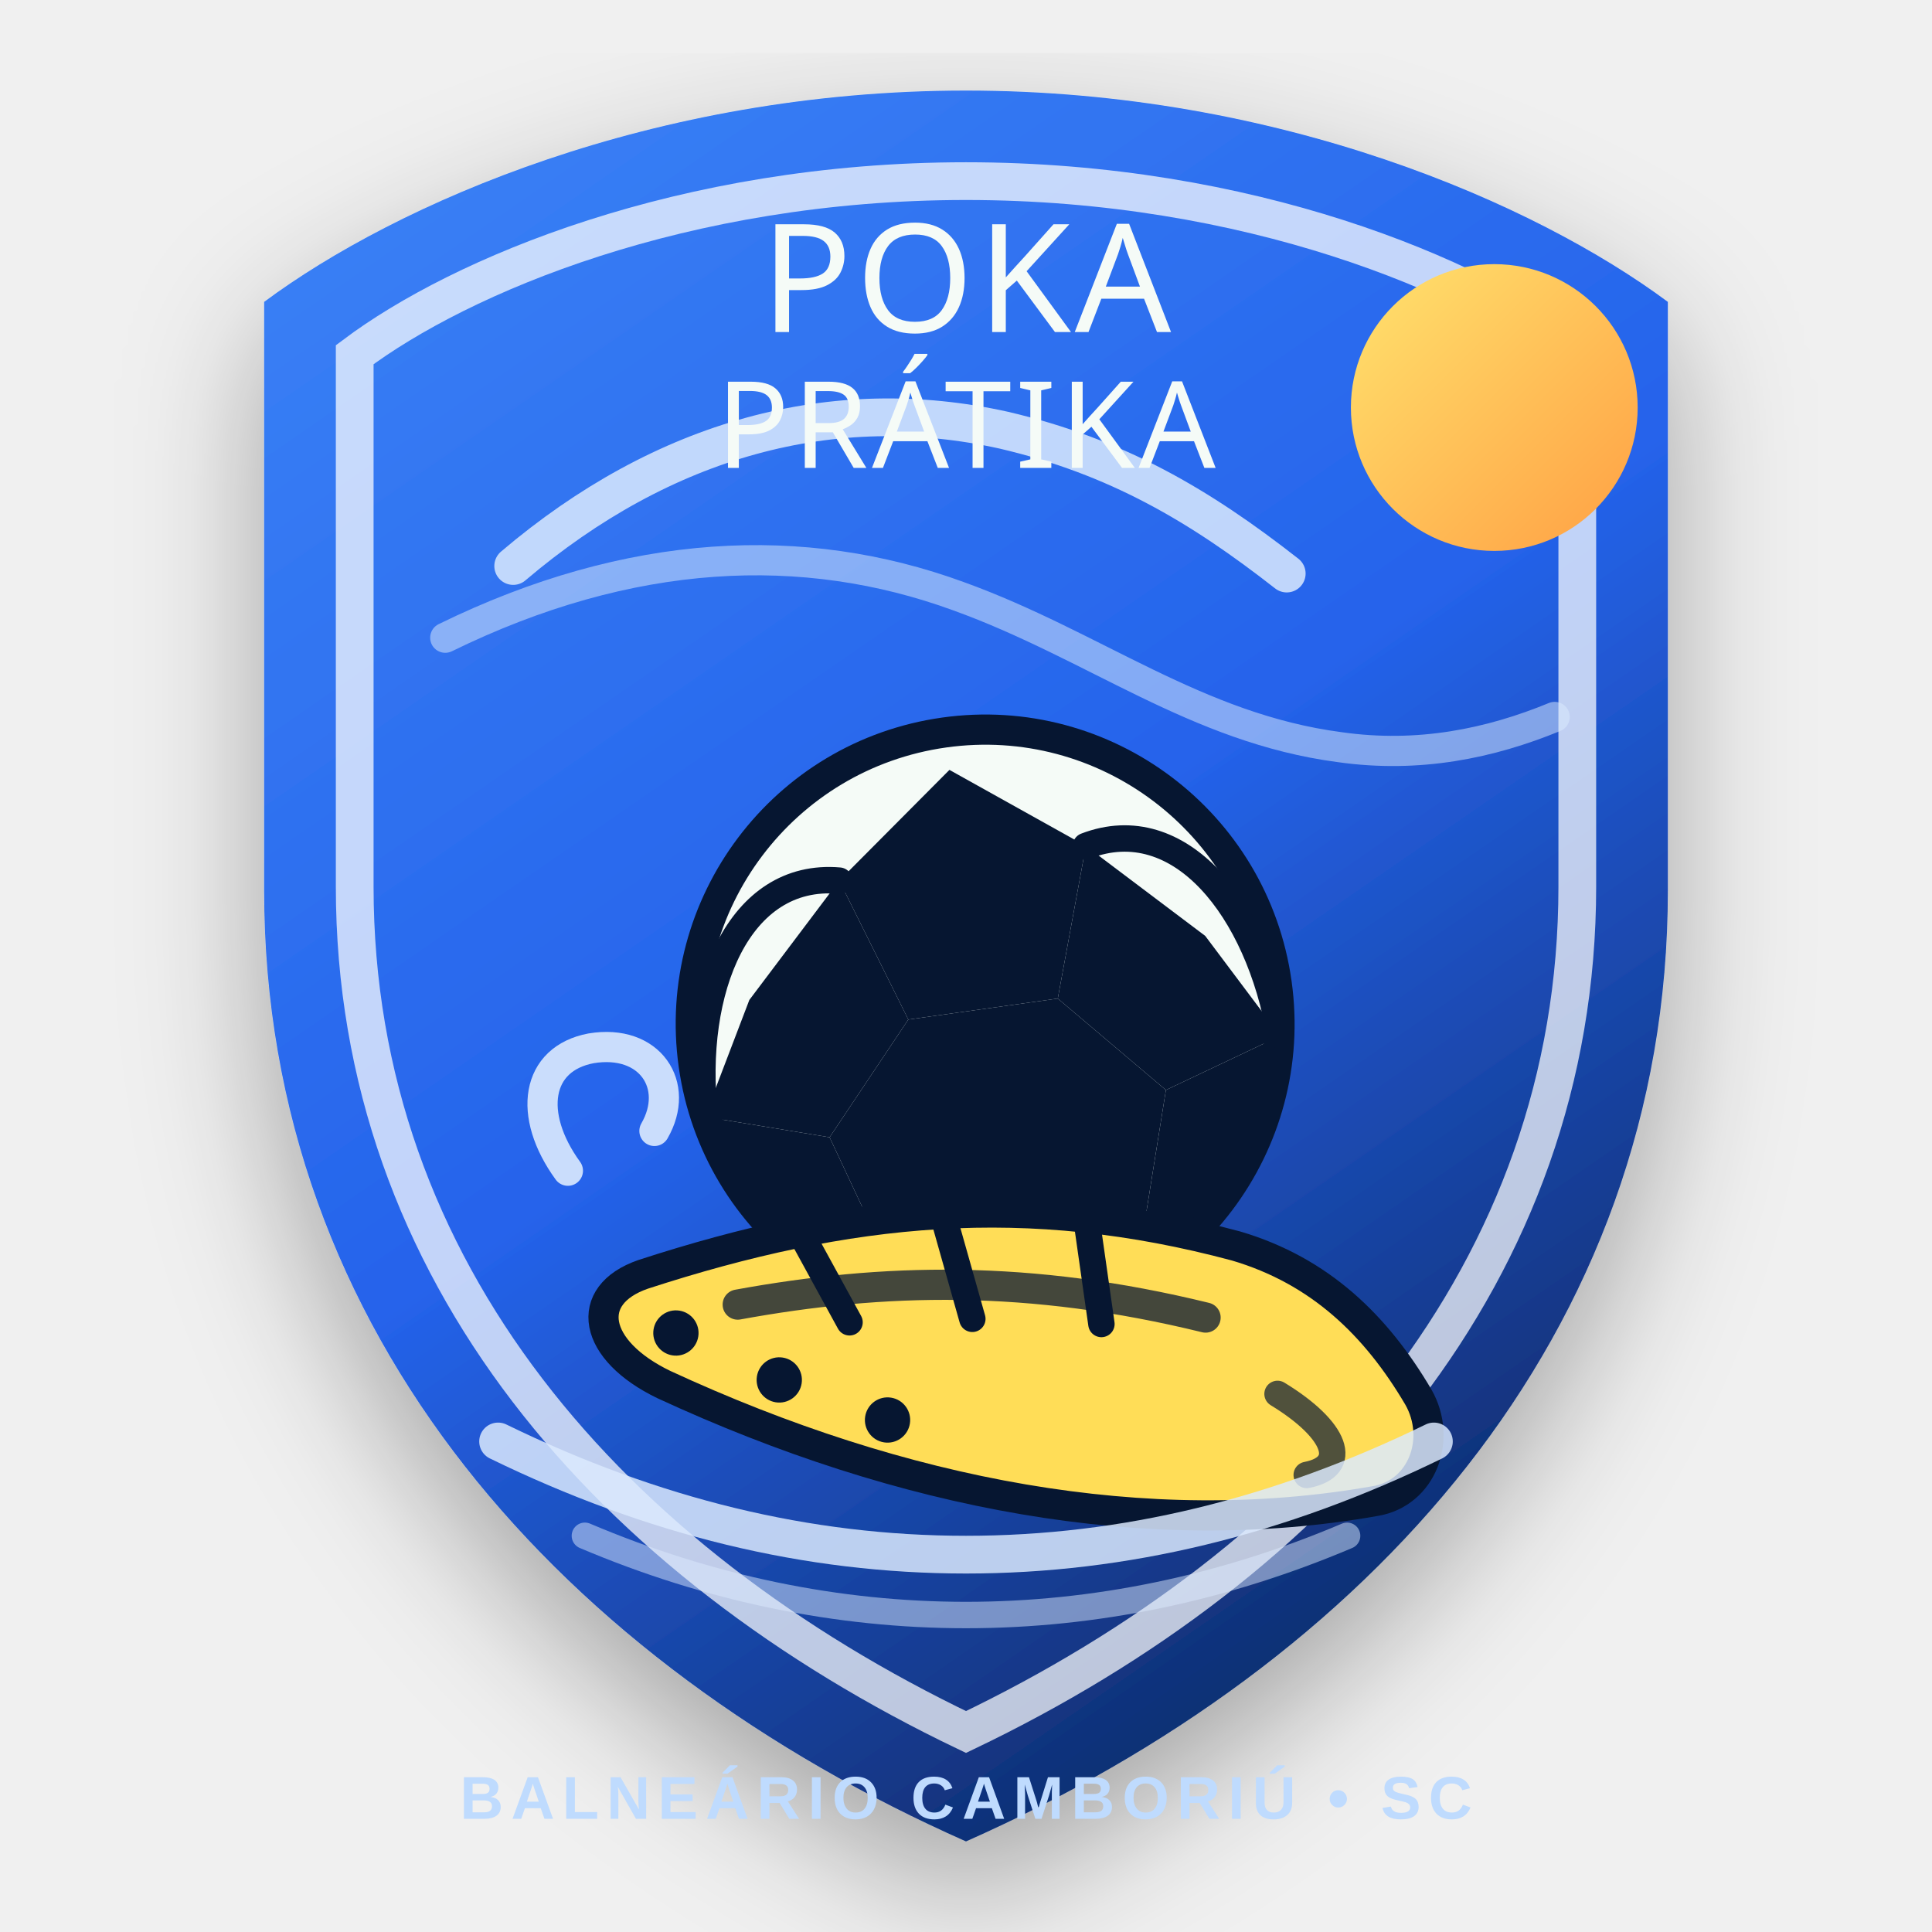
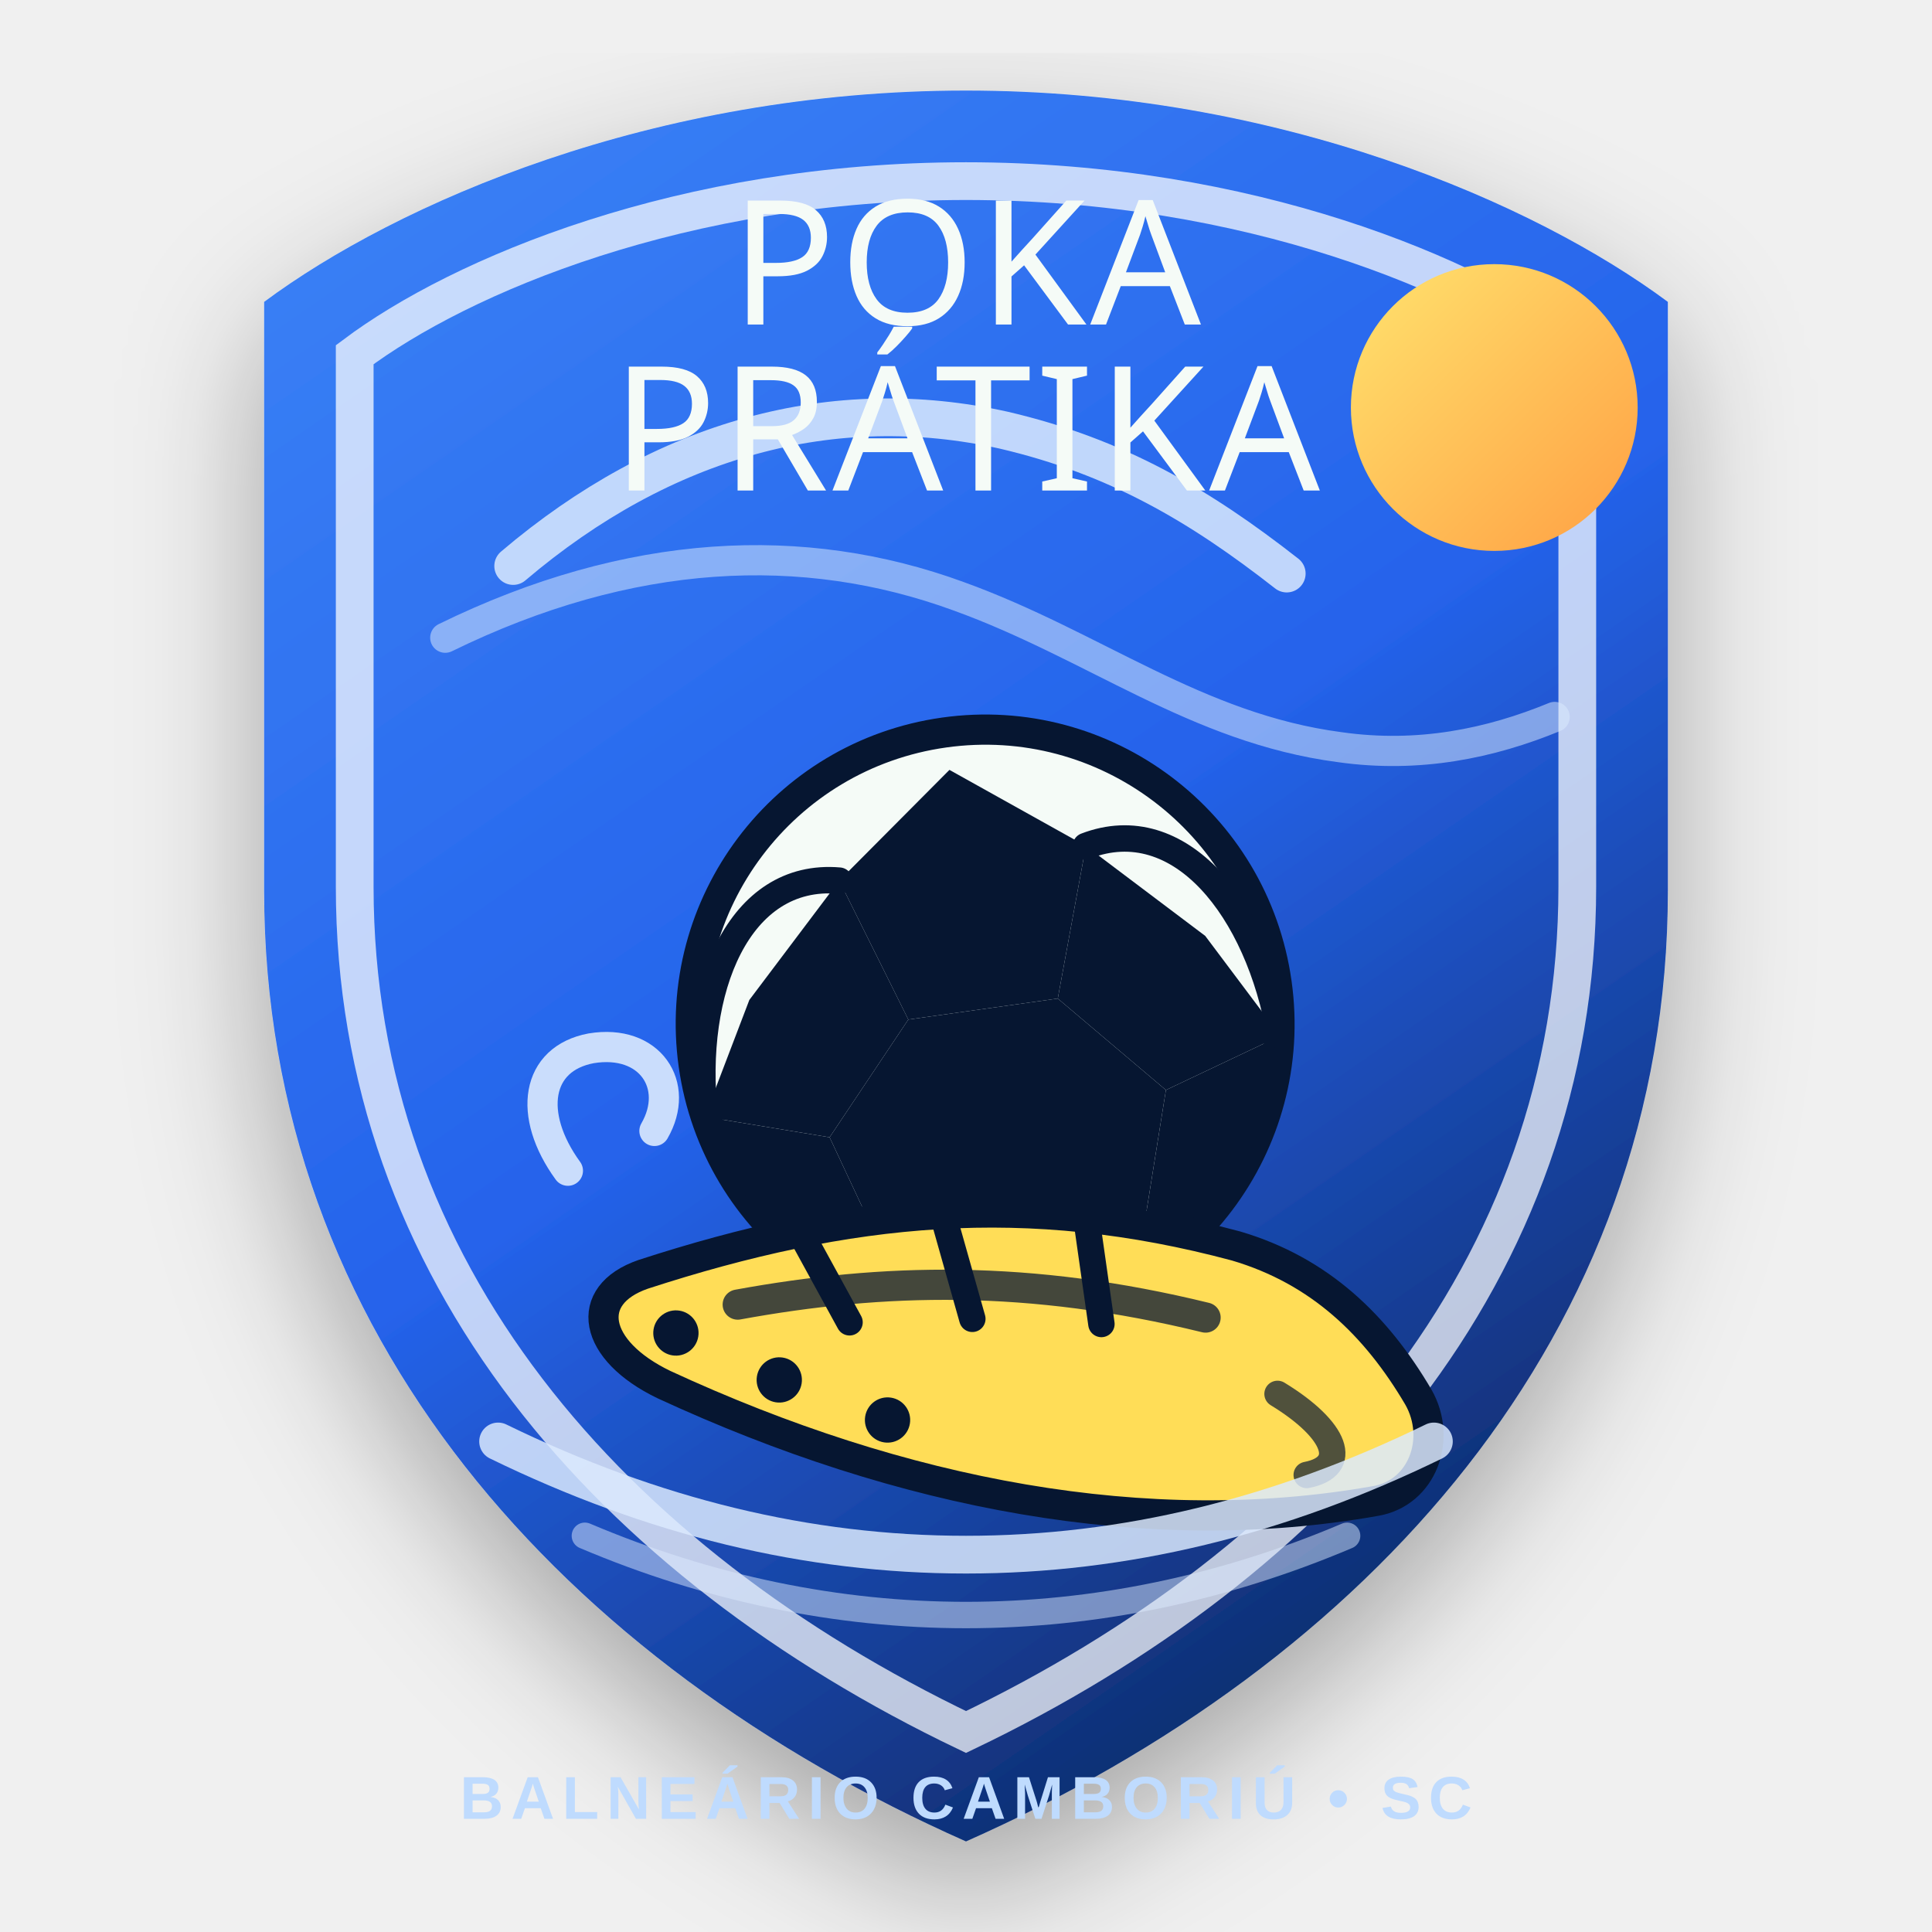
<svg xmlns="http://www.w3.org/2000/svg" width="512" height="512" viewBox="0 0 512 512" fill="none" role="img" aria-labelledby="title desc">
  <defs>
    <linearGradient id="shield" x1="96" y1="24" x2="416" y2="488" gradientUnits="userSpaceOnUse">
      <stop stop-color="#3B82F6" />
      <stop offset="0.48" stop-color="#2563EB" />
      <stop offset="1" stop-color="#071B46" />
    </linearGradient>
    <linearGradient id="sun" x1="358" y1="70" x2="434" y2="146" gradientUnits="userSpaceOnUse">
      <stop stop-color="#FFE36E" />
      <stop offset="1" stop-color="#FF9F43" />
    </linearGradient>
    <filter id="softShadow" x="-20%" y="-20%" width="140%" height="140%" color-interpolation-filters="sRGB">
      <feDropShadow dx="0" dy="14" stdDeviation="18" flood-color="#000" flood-opacity="0.32" />
    </filter>
  </defs>
  <path d="M256 24C339 24 407 54 442 80V236C442 354 362 441 256 488C150 441 70 354 70 236V80C105 54 173 24 256 24Z" fill="url(#shield)" filter="url(#softShadow)" />
  <path d="M256 48C331 48 390 73 418 94V235C418 337 350 414 256 459C162 414 94 337 94 235V94C122 73 181 48 256 48Z" stroke="white" stroke-opacity="0.72" stroke-width="10" />
  <circle cx="396" cy="108" r="38" fill="url(#sun)" />
  <path d="M136 150C176 116 221 104 266 114C296 121 318 134 341 152" stroke="#DBEAFE" stroke-width="10" stroke-linecap="round" opacity="0.85" />
  <path d="M118 169C167 145 213 143 254 158C290 171 317 193 355 198C376 201 395 197 412 190" stroke="#DBEAFE" stroke-width="8" stroke-linecap="round" opacity="0.52" />
  <g transform="translate(82 130) rotate(-8 174 134)">
    <circle cx="178" cy="142" r="78" fill="#F5FBF7" stroke="#061631" stroke-width="8" />
    <path d="M178 74L211 99L198 138H158L145 99L178 74Z" fill="#061631" />
    <path d="M117 127L145 99L158 138L133 166L101 156L117 127Z" fill="#061631" />
    <path d="M239 127L211 99L198 138L223 166L255 156L239 127Z" fill="#061631" />
    <path d="M133 166L158 138H198L223 166L211 205H145L133 166Z" fill="#061631" />
    <path d="M145 205L133 166L101 156C107 184 123 202 145 205Z" fill="#061631" />
    <path d="M211 205L223 166L255 156C249 184 233 202 211 205Z" fill="#061631" />
    <path d="M101 156C102 122 119 93 145 99" stroke="#061631" stroke-width="7" stroke-linecap="round" />
    <path d="M255 156C254 122 237 93 211 99" stroke="#061631" stroke-width="7" stroke-linecap="round" />
  </g>
  <g transform="translate(130 280) rotate(9 132 55)">
    <path d="M42 72C93 46 139 34 196 40C219 43 236 55 250 72C258 82 255 97 243 101C185 121 119 119 52 100C32 94 27 80 42 72Z" fill="#FFDD57" stroke="#061631" stroke-width="8" />
    <path d="M68 76C105 63 143 56 191 60" stroke="#061631" stroke-width="8" stroke-linecap="round" opacity="0.75" />
    <path d="M81 54L98 76M118 44L130 70M156 40L164 66" stroke="#061631" stroke-width="7" stroke-linecap="round" />
    <path d="M213 77C230 84 235 93 224 97" stroke="#061631" stroke-width="7" stroke-linecap="round" opacity="0.7" />
    <circle cx="53" cy="86" r="6" fill="#061631" />
    <circle cx="82" cy="94" r="6" fill="#061631" />
    <circle cx="112" cy="100" r="6" fill="#061631" />
    <path d="M18 48C5 35 5 20 19 15C34 10 44 21 39 34" stroke="#DBEAFE" stroke-width="8" stroke-linecap="round" opacity="0.9" />
  </g>
  <path d="M132 382C173 402 214 412 256 412C298 412 339 402 380 382" stroke="#DBEAFE" stroke-width="10" stroke-linecap="round" opacity="0.84" />
  <path d="M155 407C188 421 222 428 256 428C290 428 324 421 357 407" stroke="#DBEAFE" stroke-width="7" stroke-linecap="round" opacity="0.5" />
-   <text x="256" y="88" text-anchor="middle" font-family="Arial Black, Impact, sans-serif" font-size="40" fill="#F5FBF7" letter-spacing="1">POKA</text>
-   <text x="256" y="124" text-anchor="middle" font-family="Arial Black, Impact, sans-serif" font-size="32" fill="#F5FBF7" letter-spacing="1">PRÁTIKA</text>
+   <text x="256" y="86" text-anchor="middle" font-family="Arial Black, Impact, sans-serif" font-size="46" fill="#F5FBF7" letter-spacing="1">POKA</text>
+   <text x="256" y="130" text-anchor="middle" font-family="Arial Black, Impact, sans-serif" font-size="46" fill="#F5FBF7" letter-spacing="1">PRÁTIKA</text>
  <text x="256" y="482" text-anchor="middle" font-family="Arial, sans-serif" font-size="16" font-weight="700" fill="#BFDBFE" letter-spacing="2">BALNEÁRIO CAMBORIÚ • SC</text>
</svg>
